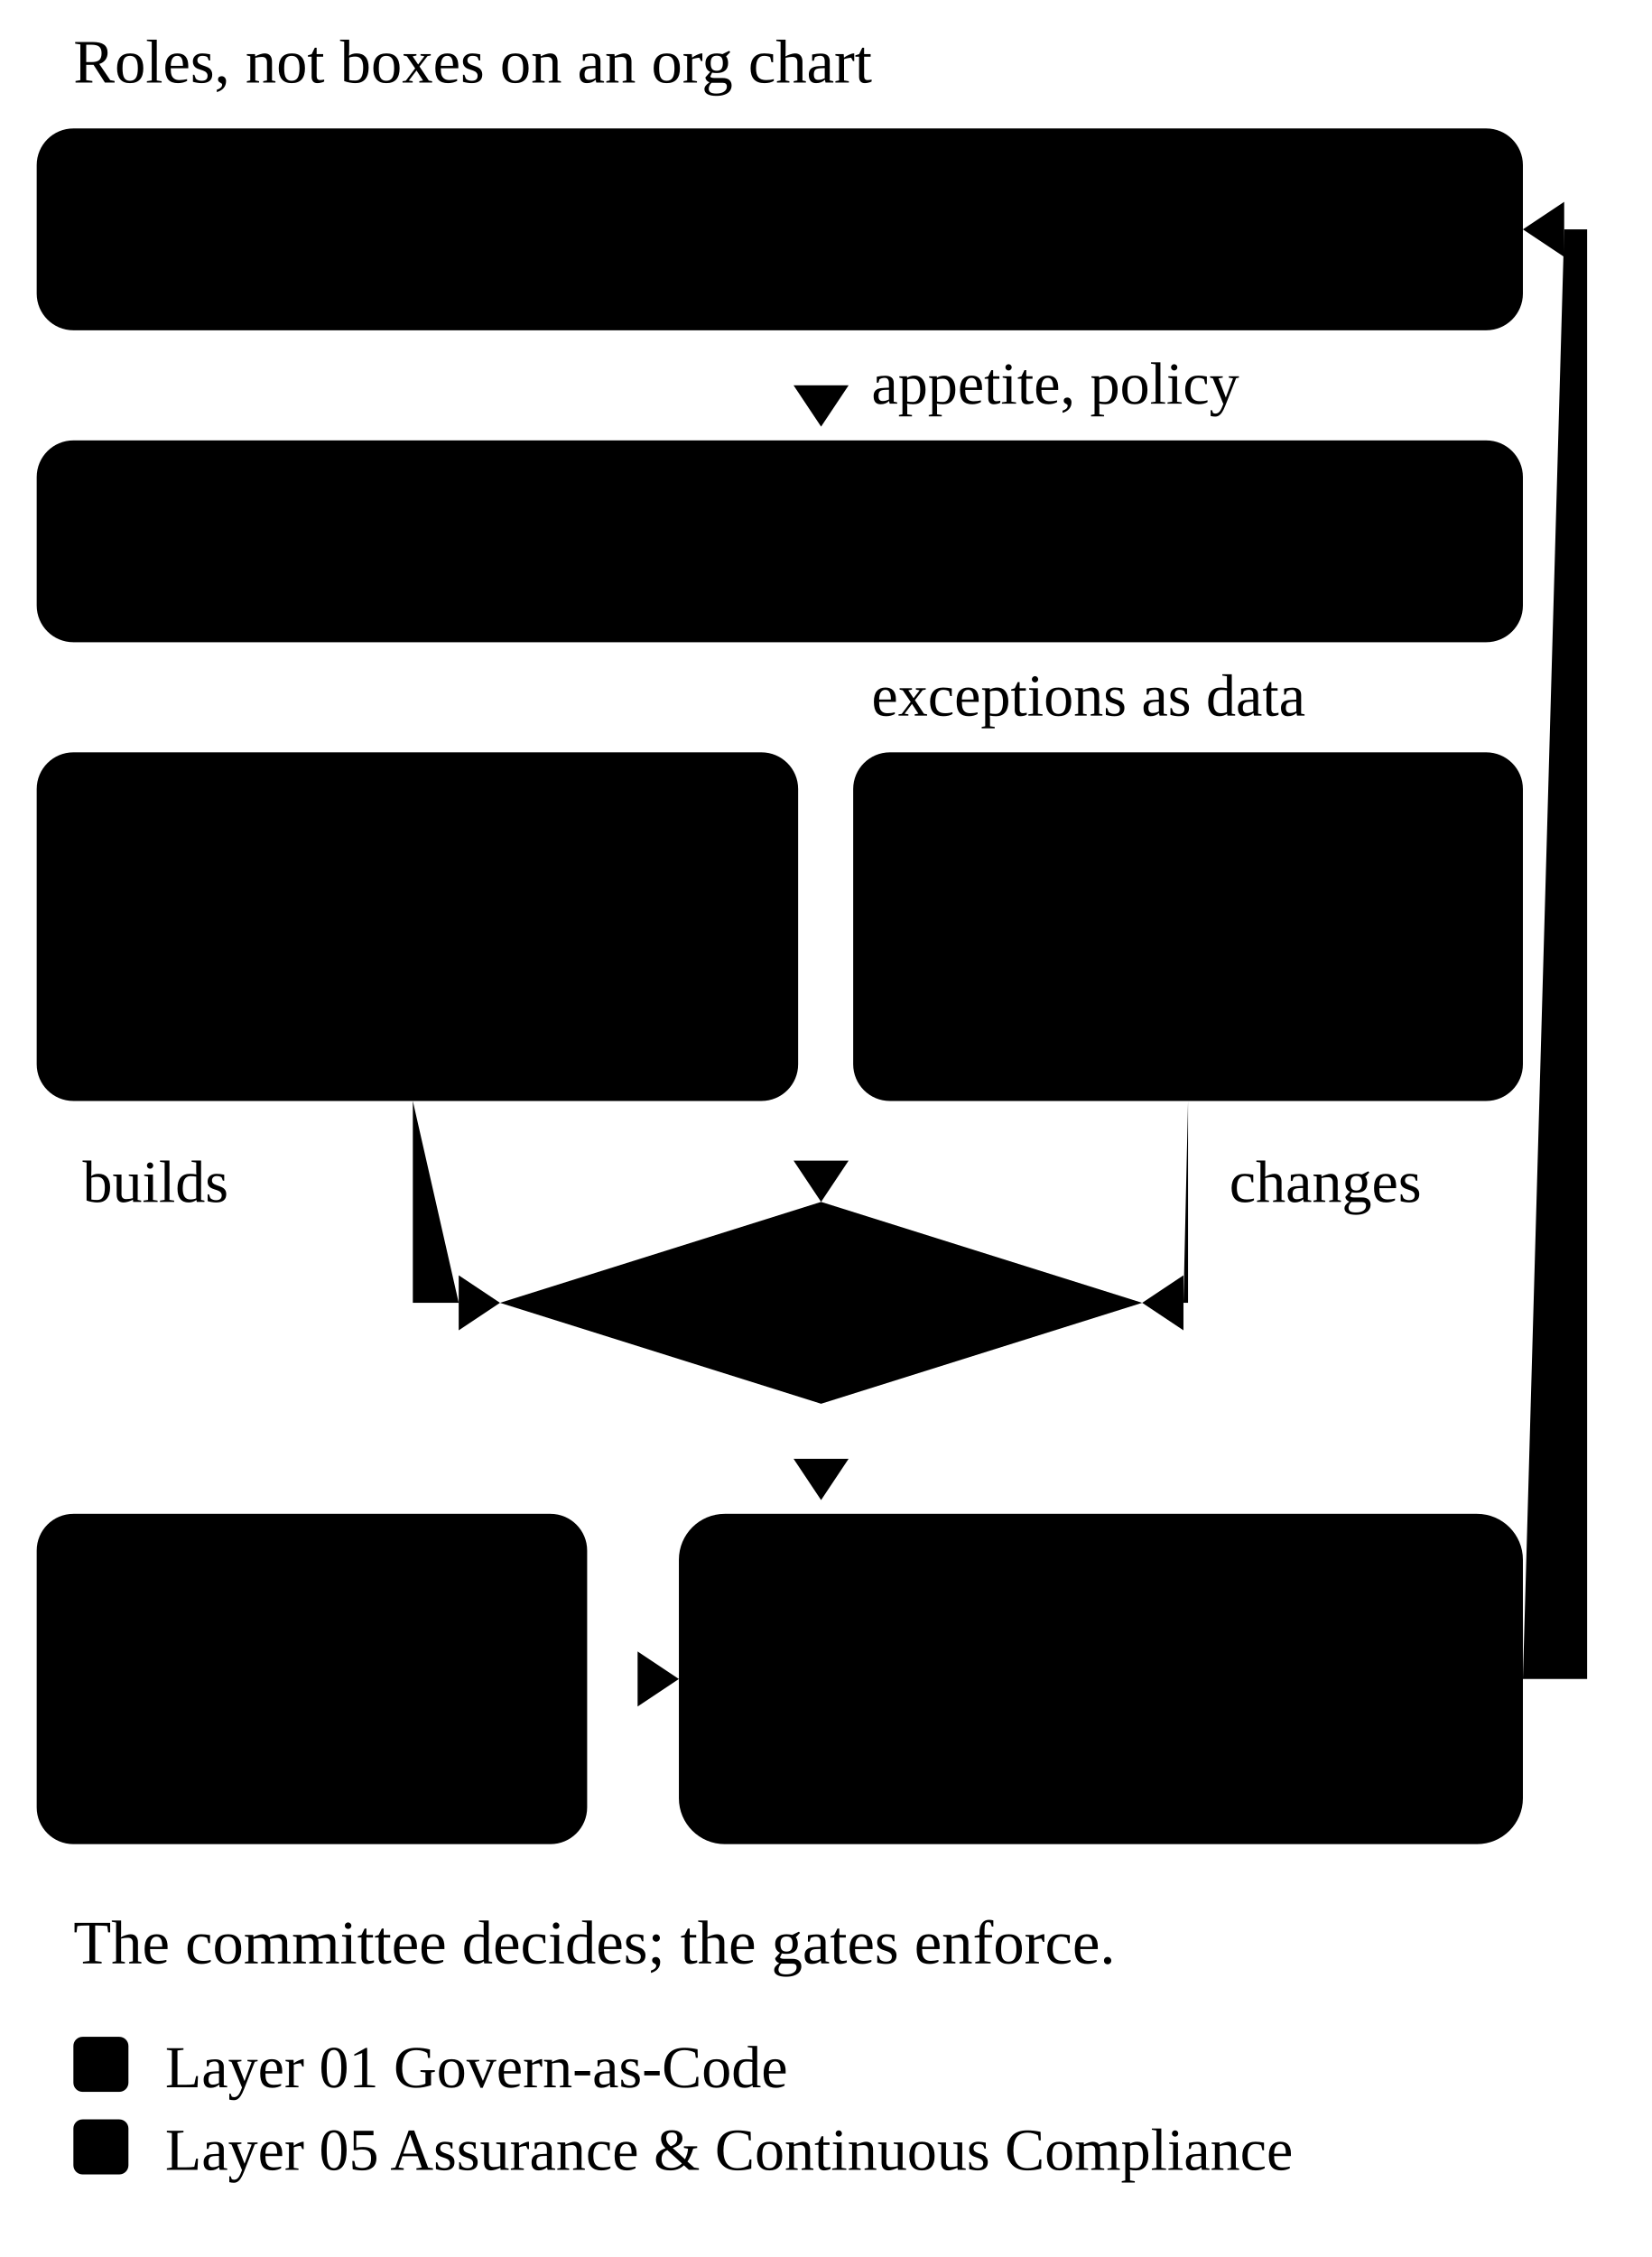
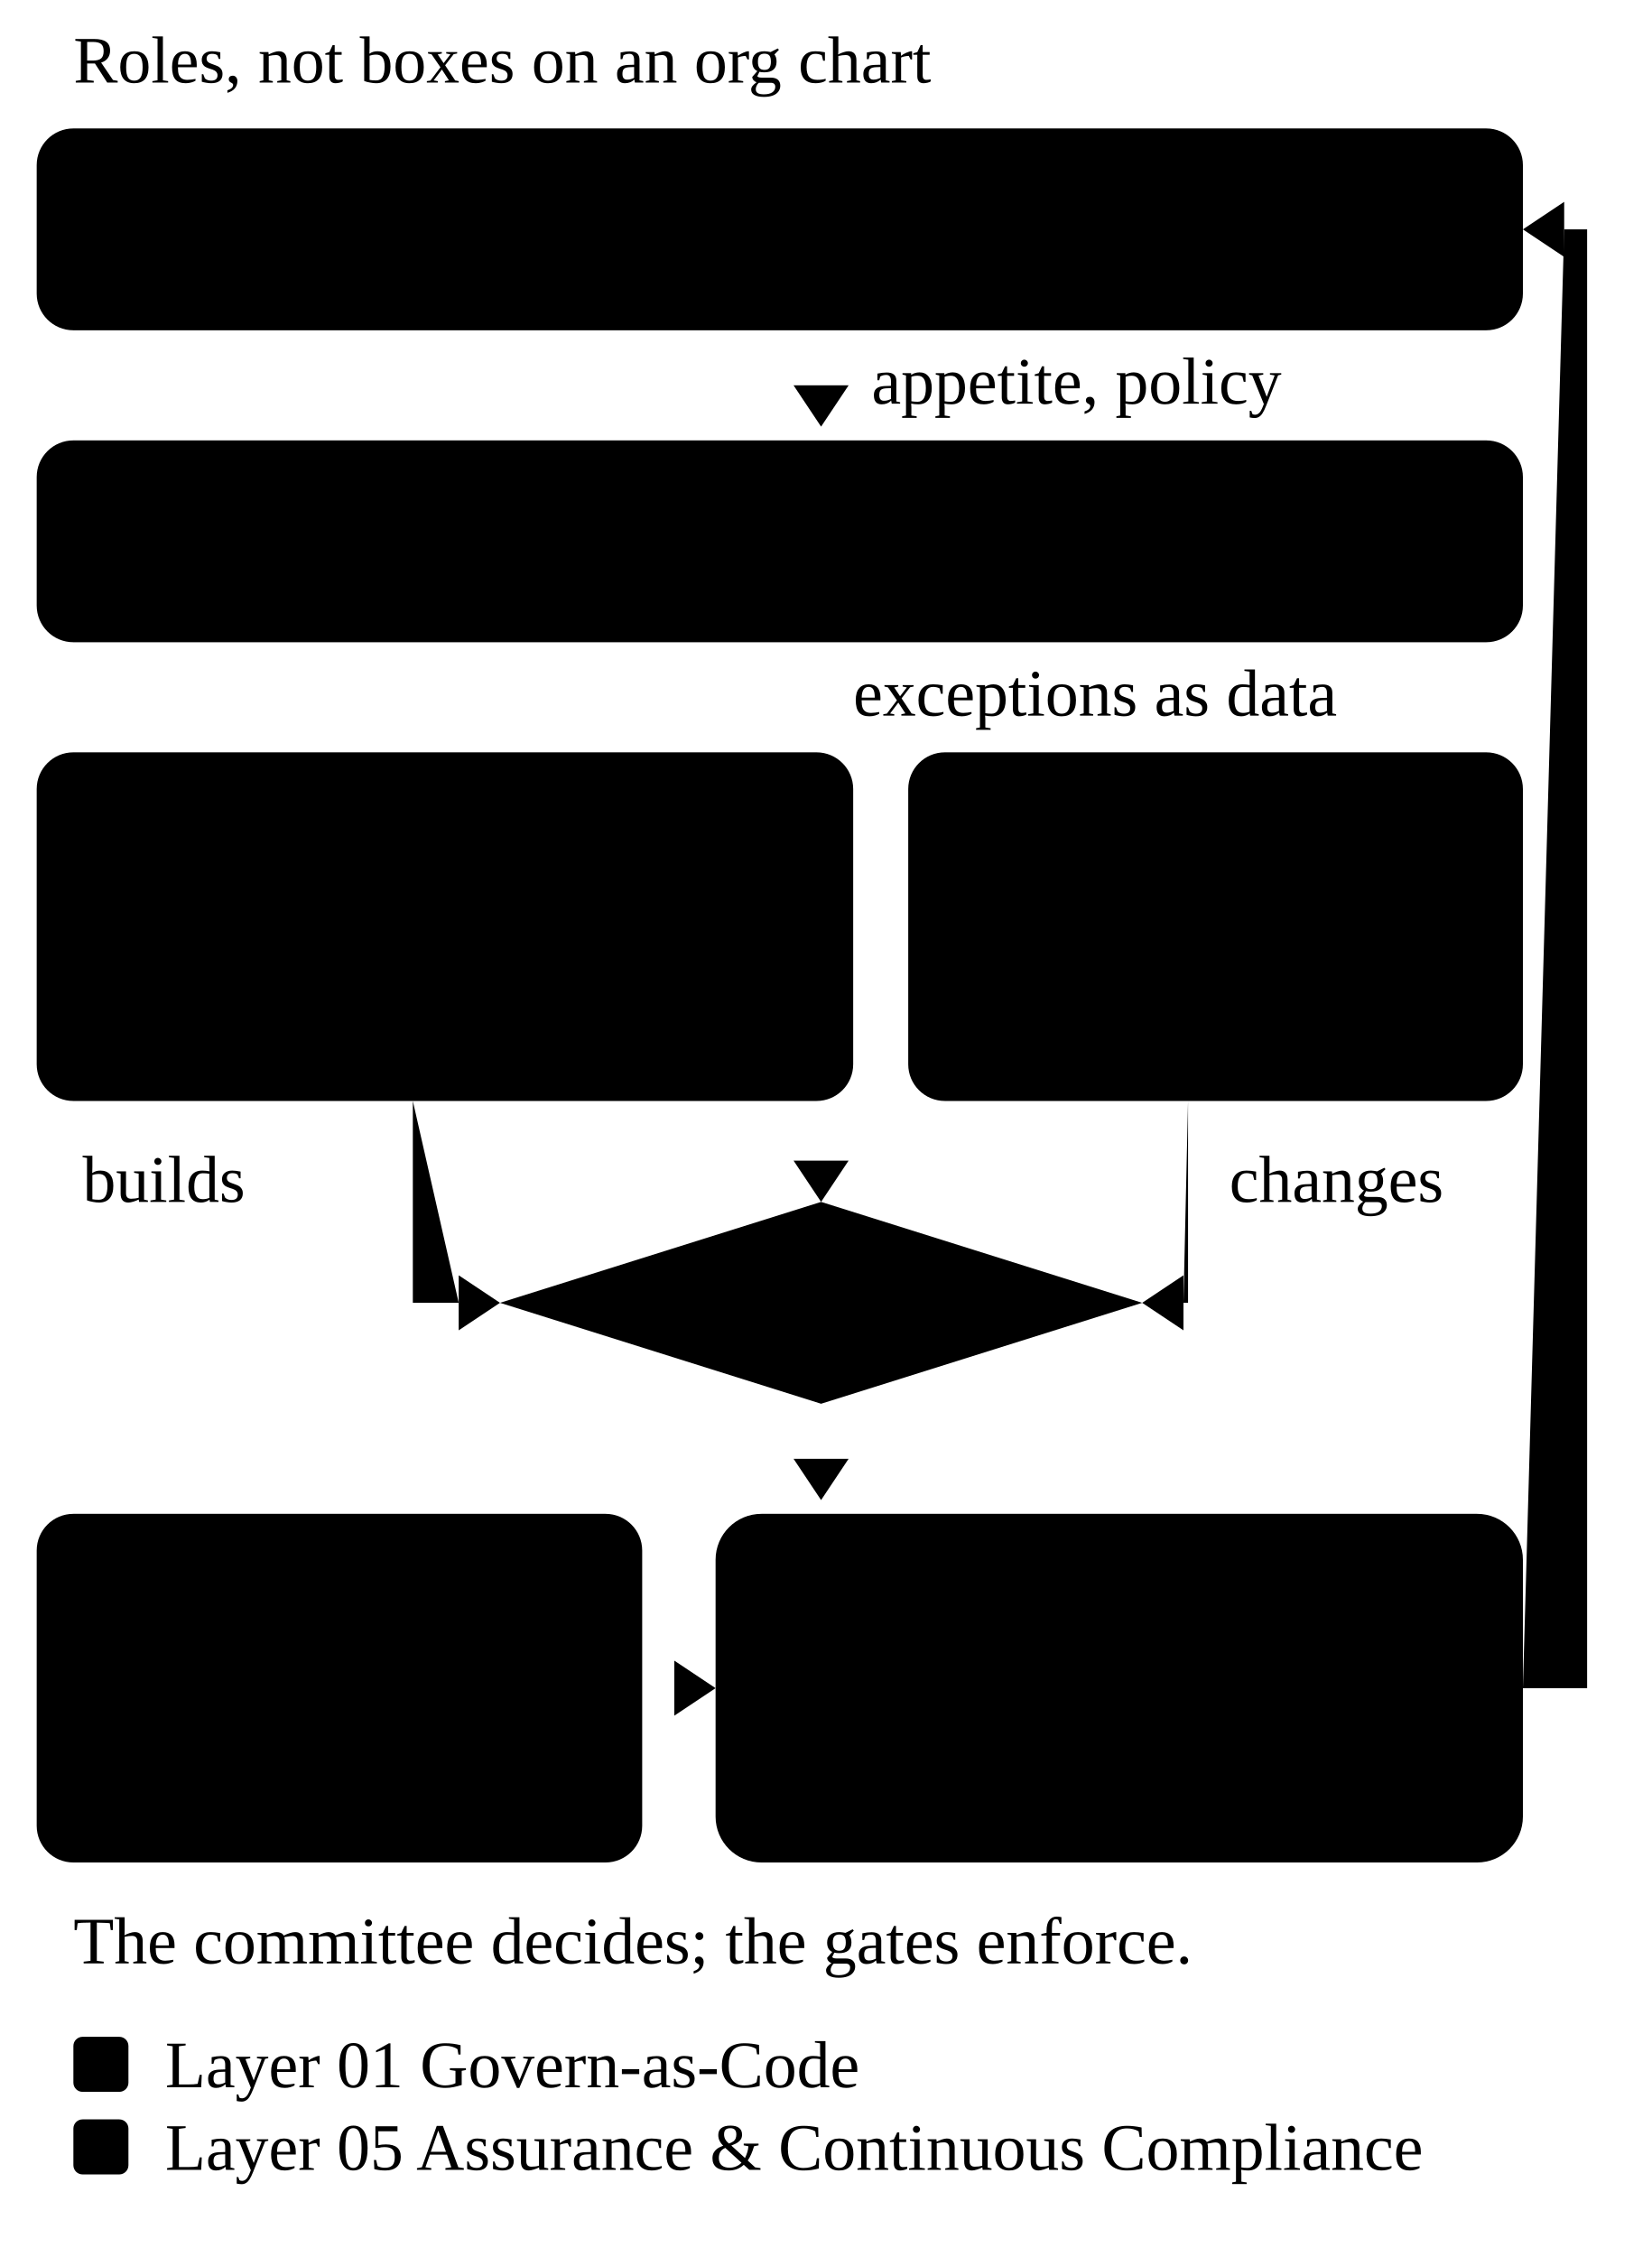
<svg xmlns="http://www.w3.org/2000/svg" viewBox="0 0 360 492" class="figc" role="img" aria-labelledby="fig-governance-operating-model-t fig-governance-operating-model-d">
-   <text class="mono muted" x="16" y="18" font-size="13.5">Roles, not boxes on an org chart</text>
+   <text class="mono muted" x="16" y="18" font-size="14.5">Roles, not boxes on an org chart</text>
  <rect class="panel" x="8" y="28" width="324" height="44" rx="8" />
  <circle class="glyph" cx="26" cy="43" r="4" />
  <path class="glyph" d="M19 57 a7 6 0 0 1 14 0" />
-   <text class="disp" x="44" y="46" font-size="14.5">Board</text>
-   <text class="ink2" x="44" y="63" font-size="13">sets appetite; reads KPIs and KRIs</text>
+   <text class="disp" x="44" y="46" font-size="15.5">Board</text>
+   <text class="ink2" x="44" y="63" font-size="14.5">sets appetite; reads KPIs and KRIs</text>
  <line class="stroke-arrow" x1="179" y1="72" x2="179" y2="84" />
  <path class="arrow" d="M173 84 h12 l-6 9 z" />
-   <text class="mono muted" x="190" y="88" font-size="13">appetite, policy</text>
+   <text class="mono muted" x="190" y="88" font-size="14.5">appetite, policy</text>
  <rect class="panel" x="8" y="96" width="324" height="44" rx="8" />
  <circle class="glyph" cx="26" cy="111" r="4" />
  <path class="glyph" d="M19 125 a7 6 0 0 1 14 0" />
-   <text class="disp" x="44" y="114" font-size="14.5">AI governance committee</text>
-   <text class="ink2" x="44" y="131" font-size="13">decides what the gates cannot</text>
+   <text class="disp" x="44" y="114" font-size="15.5">AI governance committee</text>
+   <text class="ink2" x="44" y="131" font-size="14.5">decides what the gates cannot</text>
  <line class="stroke-arrow" x1="179" y1="140" x2="179" y2="253" />
  <path class="arrow" d="M173 253 h12 l-6 9 z" />
-   <text class="mono muted" x="190" y="156" font-size="13">exceptions as data</text>
-   <rect class="panel" x="8" y="164" width="166" height="76" rx="8" />
-   <text class="disp" x="18" y="183" font-size="14.5">Second line</text>
-   <text class="ink2" x="18" y="200" font-size="13">sets method, policy</text>
-   <rect class="glyph" x="12" y="208" width="158" height="24" rx="12" />
-   <text x="20" y="225" font-size="13">AI governance engineer</text>
-   <rect class="panel" x="186" y="164" width="146" height="76" rx="8" />
-   <text class="disp" x="196" y="183" font-size="14.5">First line</text>
-   <text class="ink2" x="196" y="200" font-size="13">builds and runs</text>
-   <text class="ink2" x="196" y="216" font-size="13">inside the gates</text>
+   <text class="mono muted" x="186" y="156" font-size="14.5">exceptions as data</text>
+   <rect class="panel" x="8" y="164" width="178" height="76" rx="8" />
+   <text class="disp" x="18" y="183" font-size="15.5">Second line</text>
+   <text class="ink2" x="18" y="200" font-size="14.5">sets method, policy</text>
+   <rect class="glyph" x="12" y="208" width="170" height="24" rx="12" />
+   <text x="97" y="225" font-size="14.5" text-anchor="middle">AI governance engineer</text>
+   <rect class="panel" x="198" y="164" width="134" height="76" rx="8" />
+   <text class="disp" x="208" y="183" font-size="15.5">First line</text>
+   <text class="ink2" x="208" y="200" font-size="14.5">builds and runs</text>
+   <text class="ink2" x="208" y="217" font-size="14.5">inside the gates</text>
  <path class="stroke-arrow" d="M90 240 V284 H100" />
  <path class="arrow" d="M100 278 v12 l9 -6 z" />
-   <text class="mono muted" x="18" y="262" font-size="13">builds</text>
+   <text class="mono muted" x="18" y="262" font-size="14.5">builds</text>
  <path class="stroke-arrow" d="M259 240 V284 H258" />
  <path class="arrow" d="M258 278 v12 l-9 -6 z" />
-   <text class="mono muted" x="268" y="262" font-size="13">changes</text>
+   <text class="mono muted" x="268" y="262" font-size="14.5">changes</text>
  <path class="l1-band" d="M179 262 l70 22 l-70 22 l-70 -22 z" />
-   <text class="mono" x="179" y="289" font-size="13" text-anchor="middle">Gates</text>
+   <text class="mono" x="179" y="289" font-size="14.5" text-anchor="middle">Gates</text>
  <line class="stroke-arrow" x1="179" y1="306" x2="179" y2="318" />
  <path class="arrow" d="M173 318 h12 l-6 9 z" />
-   <rect class="panel" x="8" y="330" width="120" height="72" rx="8" />
-   <text class="disp" x="18" y="349" font-size="14.5">Third line</text>
-   <text class="ink2" x="18" y="366" font-size="13">internal audit</text>
-   <text class="ink2" x="18" y="382" font-size="13">re-performs</text>
-   <text class="ink2" x="18" y="396" font-size="13">gate decisions</text>
-   <line class="stroke-arrow" x1="128" y1="366" x2="139" y2="366" />
-   <path class="arrow" d="M139 360 v12 l9 -6 z" />
-   <rect class="l5-band" x="148" y="330" width="184" height="72" rx="10" />
-   <ellipse class="glyph" cx="168" cy="344" rx="9" ry="3.2" />
-   <path class="glyph" d="M159 344 v16 a9 3.2 0 0 0 18 0 v-16" />
-   <text class="disp" x="186" y="351" font-size="14.5">Evidence store</text>
-   <text class="ink2" x="186" y="370" font-size="13">registry entries,</text>
-   <text class="ink2" x="186" y="386" font-size="13">eval results, logs</text>
-   <path class="stroke-arrow" d="M332 366 H346 V50 H341" stroke-dasharray="4 3" />
+   <rect class="panel" x="8" y="330" width="132" height="76" rx="8" />
+   <text class="disp" x="18" y="349" font-size="15.5">Third line</text>
+   <text class="ink2" x="18" y="366" font-size="14.5">internal audit</text>
+   <text class="ink2" x="18" y="382" font-size="14.5">re-performs</text>
+   <text class="ink2" x="18" y="398" font-size="14.5">gate decisions</text>
+   <line class="stroke-arrow" x1="140" y1="368" x2="147" y2="368" />
+   <path class="arrow" d="M147 362 v12 l9 -6 z" />
+   <rect class="l5-band" x="156" y="330" width="176" height="76" rx="10" />
+   <ellipse class="glyph" cx="176" cy="344" rx="9" ry="3.2" />
+   <path class="glyph" d="M167 344 v16 a9 3.2 0 0 0 18 0 v-16" />
+   <text class="disp" x="194" y="351" font-size="15.5">Evidence store</text>
+   <text class="ink2" x="194" y="371" font-size="14.5">registry entries,</text>
+   <text class="ink2" x="194" y="388" font-size="14.5">eval results, logs</text>
+   <path class="stroke-arrow" d="M332 368 H346 V50 H341" stroke-dasharray="4 3" />
  <path class="arrow" d="M341 44 v12 l-9 -6 z" />
-   <text class="ink2" x="16" y="428" font-size="13.5">The committee decides; the gates enforce.</text>
+   <text class="ink2" x="16" y="428" font-size="14.5">The committee decides; the gates enforce.</text>
  <rect class="l1-band" x="16" y="444" width="12" height="12" rx="2" />
-   <text x="36" y="455" font-size="13">Layer 01 Govern-as-Code</text>
+   <text x="36" y="455" font-size="14.5">Layer 01 Govern-as-Code</text>
  <rect class="l5-band" x="16" y="462" width="12" height="12" rx="2" />
-   <text x="36" y="473" font-size="13">Layer 05 Assurance &amp; Continuous Compliance</text>
+   <text x="36" y="473" font-size="14.5">Layer 05 Assurance &amp; Continuous Compliance</text>
</svg>
